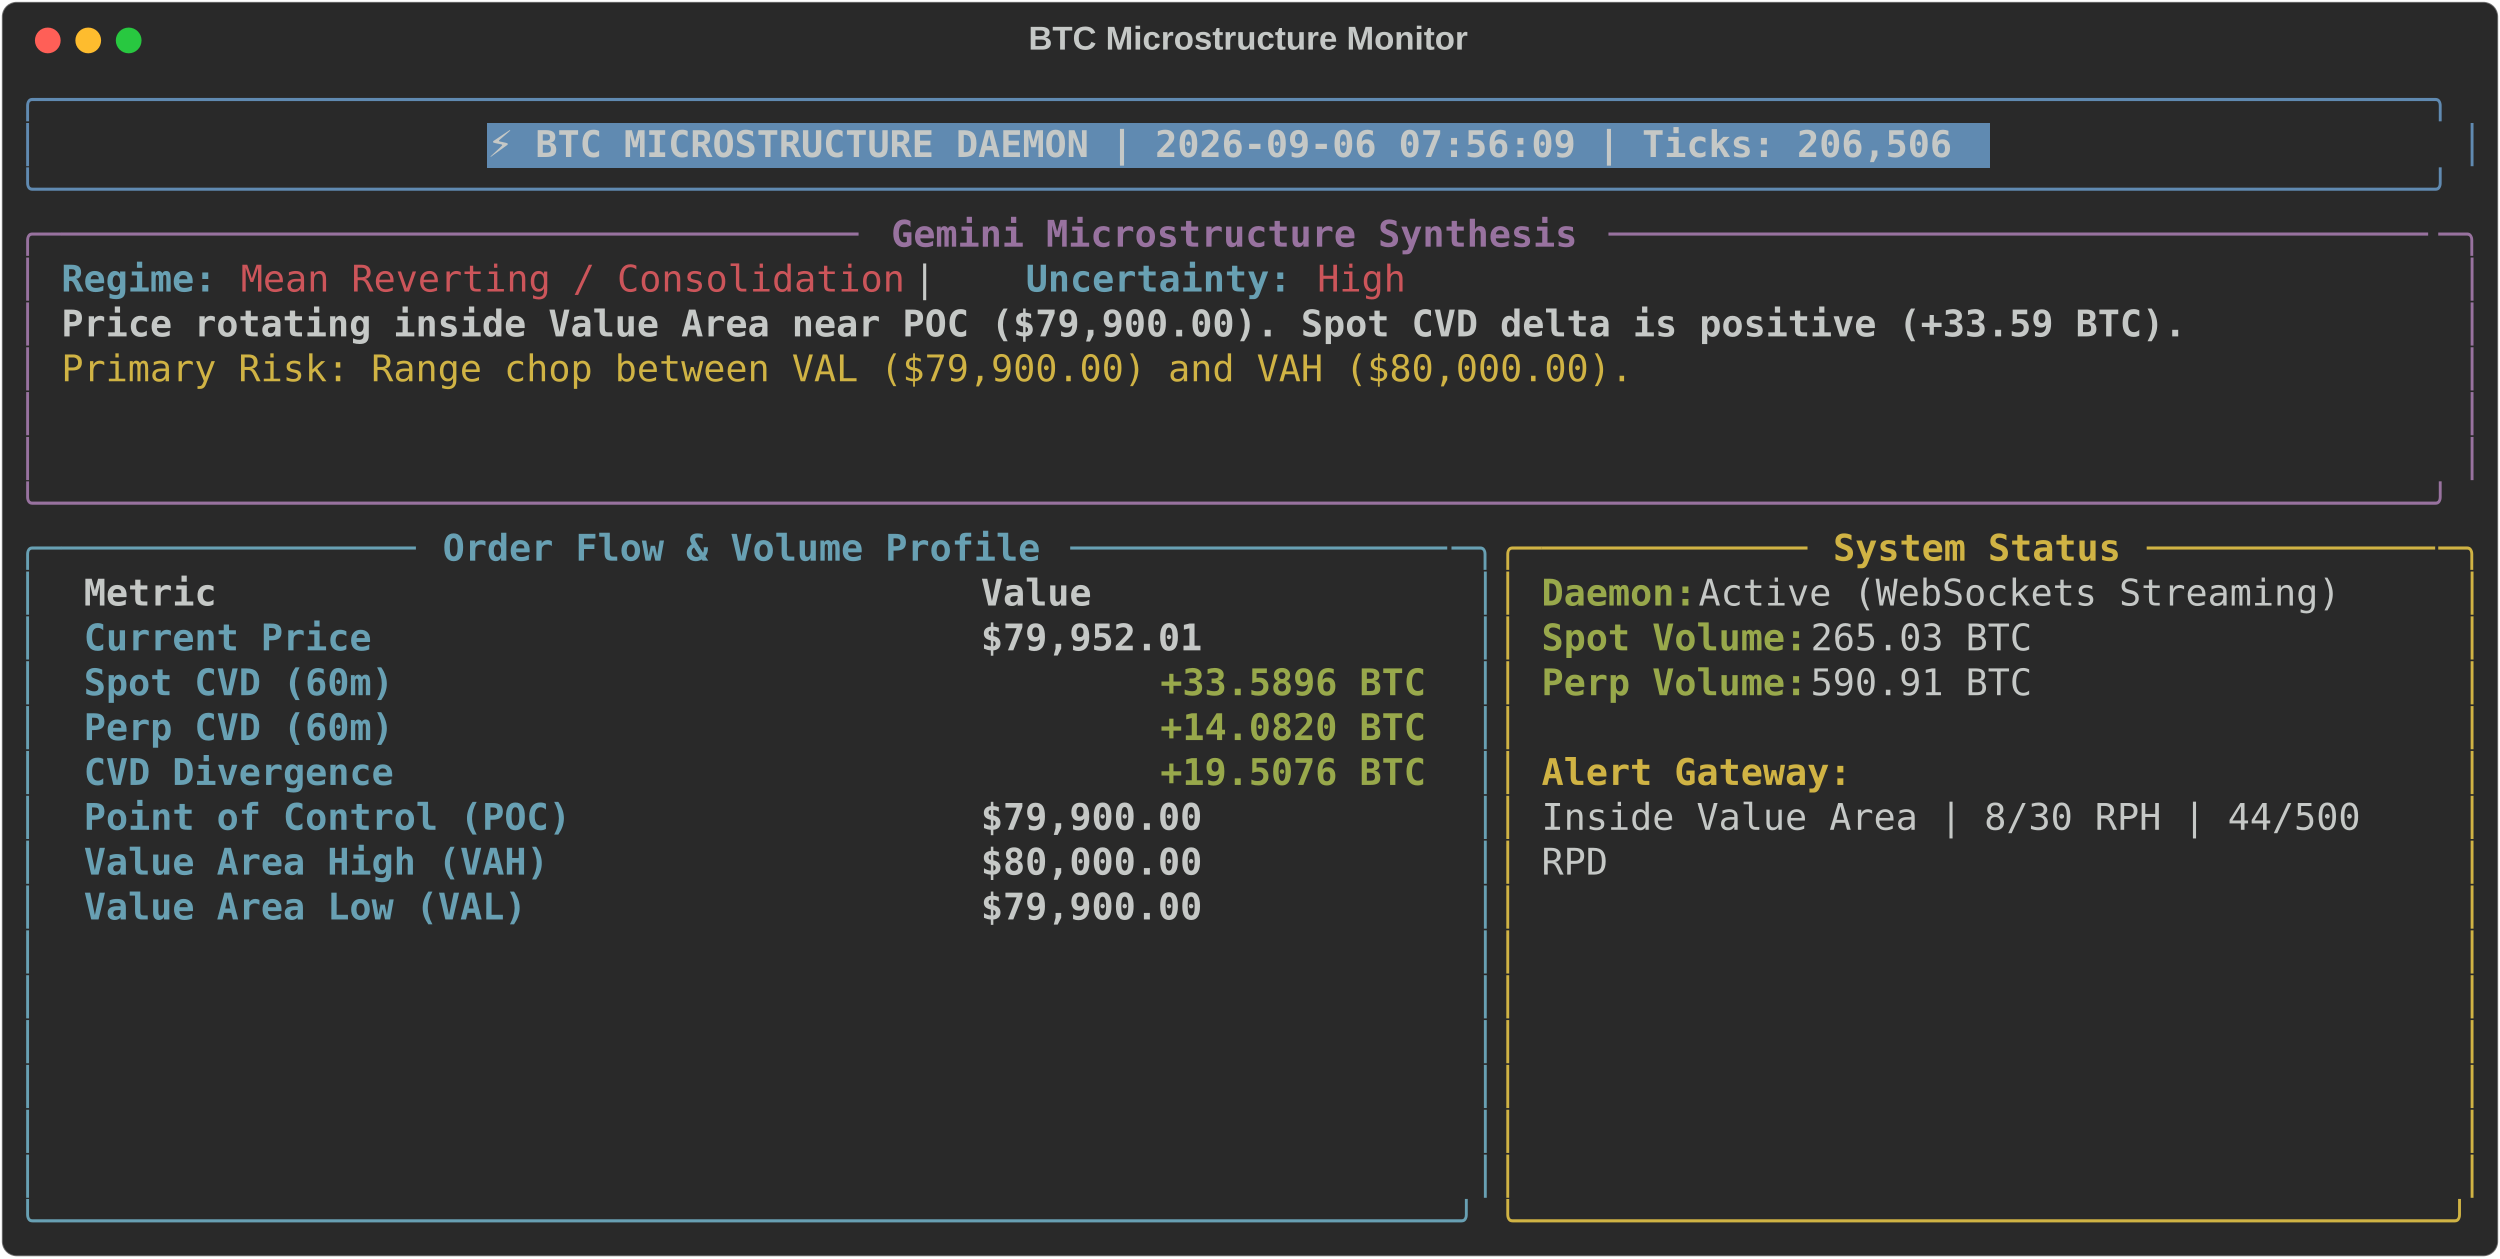
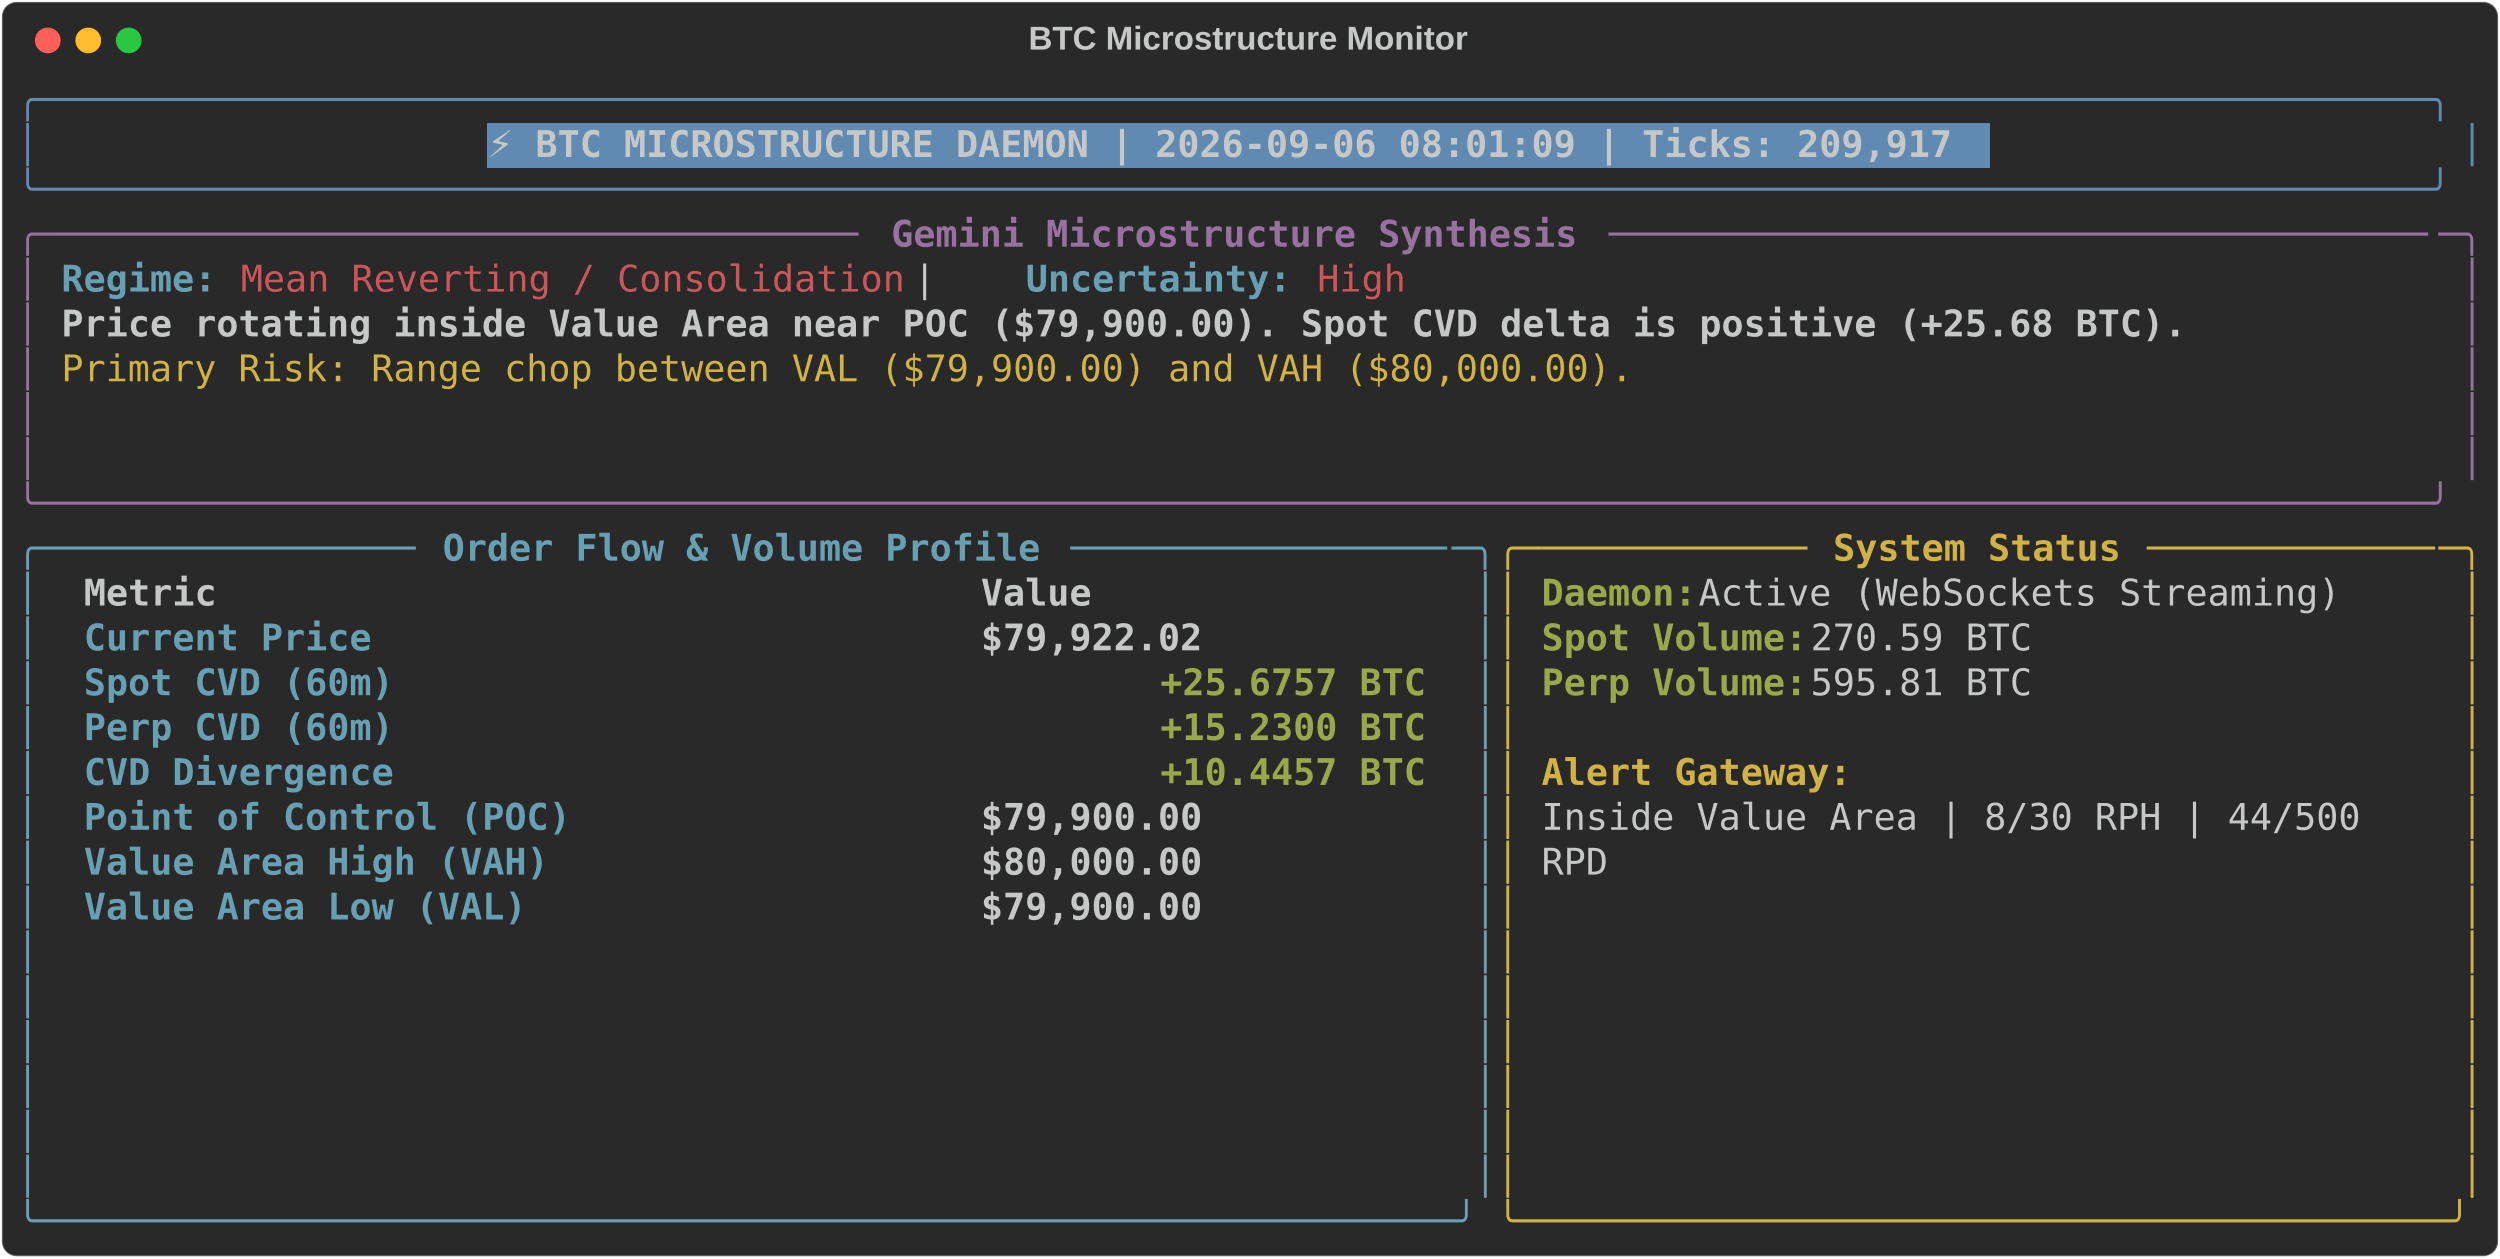
<svg xmlns="http://www.w3.org/2000/svg" class="rich-terminal" viewBox="0 0 1360 684.4">
  <style>

    @font-face {
        font-family: "Fira Code";
        src: local("FiraCode-Regular"),
                url("https://cdnjs.cloudflare.com/ajax/libs/firacode/6.2.0/woff2/FiraCode-Regular.woff2") format("woff2"),
                url("https://cdnjs.cloudflare.com/ajax/libs/firacode/6.2.0/woff/FiraCode-Regular.woff") format("woff");
        font-style: normal;
        font-weight: 400;
    }
    @font-face {
        font-family: "Fira Code";
        src: local("FiraCode-Bold"),
                url("https://cdnjs.cloudflare.com/ajax/libs/firacode/6.2.0/woff2/FiraCode-Bold.woff2") format("woff2"),
                url("https://cdnjs.cloudflare.com/ajax/libs/firacode/6.2.0/woff/FiraCode-Bold.woff") format("woff");
        font-style: bold;
        font-weight: 700;
    }

-     .terminal-4124267708-matrix {
+     .terminal-3982709945-matrix {
        font-family: Fira Code, monospace;
        font-size: 20px;
        line-height: 24.4px;
        font-variant-east-asian: full-width;
    }

-     .terminal-4124267708-title {
+     .terminal-3982709945-title {
        font-size: 18px;
        font-weight: bold;
        font-family: arial;
    }

-     .terminal-4124267708-r1 { fill: #608ab1 }
- .terminal-4124267708-r2 { fill: #c5c8c6 }
- .terminal-4124267708-r3 { fill: #c5c8c6;font-weight: bold }
- .terminal-4124267708-r4 { fill: #98729f }
- .terminal-4124267708-r5 { fill: #98729f;font-weight: bold }
- .terminal-4124267708-r6 { fill: #68a0b3;font-weight: bold }
- .terminal-4124267708-r7 { fill: #cc555a }
- .terminal-4124267708-r8 { fill: #d0b344 }
- .terminal-4124267708-r9 { fill: #68a0b3 }
- .terminal-4124267708-r10 { fill: #d0b344;font-weight: bold }
- .terminal-4124267708-r11 { fill: #98a84b;font-weight: bold }
+     .terminal-3982709945-r1 { fill: #608ab1 }
+ .terminal-3982709945-r2 { fill: #c5c8c6 }
+ .terminal-3982709945-r3 { fill: #c5c8c6;font-weight: bold }
+ .terminal-3982709945-r4 { fill: #98729f }
+ .terminal-3982709945-r5 { fill: #98729f;font-weight: bold }
+ .terminal-3982709945-r6 { fill: #68a0b3;font-weight: bold }
+ .terminal-3982709945-r7 { fill: #cc555a }
+ .terminal-3982709945-r8 { fill: #d0b344 }
+ .terminal-3982709945-r9 { fill: #68a0b3 }
+ .terminal-3982709945-r10 { fill: #d0b344;font-weight: bold }
+ .terminal-3982709945-r11 { fill: #98a84b;font-weight: bold }
    </style>
  <defs>
-     <clipPath id="terminal-4124267708-clip-terminal">
+     <clipPath id="terminal-3982709945-clip-terminal">
      <rect x="0" y="0" width="1341.0" height="633.4" />
    </clipPath>
-     <clipPath id="terminal-4124267708-line-0">
+     <clipPath id="terminal-3982709945-line-0">
      <rect x="0" y="1.5" width="1342" height="24.65" />
    </clipPath>
-     <clipPath id="terminal-4124267708-line-1">
+     <clipPath id="terminal-3982709945-line-1">
      <rect x="0" y="25.9" width="1342" height="24.65" />
    </clipPath>
-     <clipPath id="terminal-4124267708-line-2">
+     <clipPath id="terminal-3982709945-line-2">
      <rect x="0" y="50.3" width="1342" height="24.65" />
    </clipPath>
-     <clipPath id="terminal-4124267708-line-3">
+     <clipPath id="terminal-3982709945-line-3">
      <rect x="0" y="74.7" width="1342" height="24.65" />
    </clipPath>
-     <clipPath id="terminal-4124267708-line-4">
+     <clipPath id="terminal-3982709945-line-4">
      <rect x="0" y="99.1" width="1342" height="24.65" />
    </clipPath>
-     <clipPath id="terminal-4124267708-line-5">
+     <clipPath id="terminal-3982709945-line-5">
      <rect x="0" y="123.5" width="1342" height="24.65" />
    </clipPath>
-     <clipPath id="terminal-4124267708-line-6">
+     <clipPath id="terminal-3982709945-line-6">
      <rect x="0" y="147.9" width="1342" height="24.65" />
    </clipPath>
-     <clipPath id="terminal-4124267708-line-7">
+     <clipPath id="terminal-3982709945-line-7">
      <rect x="0" y="172.3" width="1342" height="24.65" />
    </clipPath>
-     <clipPath id="terminal-4124267708-line-8">
+     <clipPath id="terminal-3982709945-line-8">
      <rect x="0" y="196.7" width="1342" height="24.65" />
    </clipPath>
-     <clipPath id="terminal-4124267708-line-9">
+     <clipPath id="terminal-3982709945-line-9">
      <rect x="0" y="221.1" width="1342" height="24.65" />
    </clipPath>
-     <clipPath id="terminal-4124267708-line-10">
+     <clipPath id="terminal-3982709945-line-10">
      <rect x="0" y="245.5" width="1342" height="24.65" />
    </clipPath>
-     <clipPath id="terminal-4124267708-line-11">
+     <clipPath id="terminal-3982709945-line-11">
      <rect x="0" y="269.9" width="1342" height="24.65" />
    </clipPath>
-     <clipPath id="terminal-4124267708-line-12">
+     <clipPath id="terminal-3982709945-line-12">
      <rect x="0" y="294.3" width="1342" height="24.65" />
    </clipPath>
-     <clipPath id="terminal-4124267708-line-13">
+     <clipPath id="terminal-3982709945-line-13">
      <rect x="0" y="318.7" width="1342" height="24.65" />
    </clipPath>
-     <clipPath id="terminal-4124267708-line-14">
+     <clipPath id="terminal-3982709945-line-14">
      <rect x="0" y="343.1" width="1342" height="24.65" />
    </clipPath>
-     <clipPath id="terminal-4124267708-line-15">
+     <clipPath id="terminal-3982709945-line-15">
      <rect x="0" y="367.5" width="1342" height="24.65" />
    </clipPath>
-     <clipPath id="terminal-4124267708-line-16">
+     <clipPath id="terminal-3982709945-line-16">
      <rect x="0" y="391.9" width="1342" height="24.65" />
    </clipPath>
-     <clipPath id="terminal-4124267708-line-17">
+     <clipPath id="terminal-3982709945-line-17">
      <rect x="0" y="416.3" width="1342" height="24.65" />
    </clipPath>
-     <clipPath id="terminal-4124267708-line-18">
+     <clipPath id="terminal-3982709945-line-18">
      <rect x="0" y="440.7" width="1342" height="24.65" />
    </clipPath>
-     <clipPath id="terminal-4124267708-line-19">
+     <clipPath id="terminal-3982709945-line-19">
      <rect x="0" y="465.1" width="1342" height="24.65" />
    </clipPath>
-     <clipPath id="terminal-4124267708-line-20">
+     <clipPath id="terminal-3982709945-line-20">
      <rect x="0" y="489.5" width="1342" height="24.65" />
    </clipPath>
-     <clipPath id="terminal-4124267708-line-21">
+     <clipPath id="terminal-3982709945-line-21">
      <rect x="0" y="513.9" width="1342" height="24.65" />
    </clipPath>
-     <clipPath id="terminal-4124267708-line-22">
+     <clipPath id="terminal-3982709945-line-22">
      <rect x="0" y="538.3" width="1342" height="24.65" />
    </clipPath>
-     <clipPath id="terminal-4124267708-line-23">
+     <clipPath id="terminal-3982709945-line-23">
      <rect x="0" y="562.7" width="1342" height="24.65" />
    </clipPath>
-     <clipPath id="terminal-4124267708-line-24">
+     <clipPath id="terminal-3982709945-line-24">
      <rect x="0" y="587.1" width="1342" height="24.65" />
    </clipPath>
  </defs>
  <rect fill="#292929" stroke="rgba(255,255,255,0.35)" stroke-width="1" x="1" y="1" width="1358" height="682.4" rx="8" />
-   <text class="terminal-4124267708-title" fill="#c5c8c6" text-anchor="middle" x="679" y="27">BTC Microstructure Monitor</text>
+   <text class="terminal-3982709945-title" fill="#c5c8c6" text-anchor="middle" x="679" y="27">BTC Microstructure Monitor</text>
  <g transform="translate(26,22)">
    <circle cx="0" cy="0" r="7" fill="#ff5f57" />
    <circle cx="22" cy="0" r="7" fill="#febc2e" />
    <circle cx="44" cy="0" r="7" fill="#28c840" />
  </g>
-   <g transform="translate(9, 41)" clip-path="url(#terminal-4124267708-clip-terminal)">
+   <g transform="translate(9, 41)" clip-path="url(#terminal-3982709945-clip-terminal)">
    <rect fill="#608ab1" x="256.2" y="25.9" width="817.4" height="24.65" shape-rendering="crispEdges" />
-     <g class="terminal-4124267708-matrix">
-       <text class="terminal-4124267708-r1" x="0" y="20" textLength="1342" clip-path="url(#terminal-4124267708-line-0)">╭────────────────────────────────────────────────────────────────────────────────────────────────────────────╮</text>
-       <text class="terminal-4124267708-r2" x="1342" y="20" textLength="12.2" clip-path="url(#terminal-4124267708-line-0)">
- </text>
-       <text class="terminal-4124267708-r1" x="0" y="44.4" textLength="12.2" clip-path="url(#terminal-4124267708-line-1)">│</text>
-       <text class="terminal-4124267708-r3" x="256.2" y="44.4" textLength="805.2" clip-path="url(#terminal-4124267708-line-1)">⚡ BTC MICROSTRUCTURE DAEMON | 2026-09-06 07:56:09 | Ticks: 206,506</text>
-       <text class="terminal-4124267708-r1" x="1329.8" y="44.4" textLength="12.2" clip-path="url(#terminal-4124267708-line-1)">│</text>
-       <text class="terminal-4124267708-r2" x="1342" y="44.4" textLength="12.2" clip-path="url(#terminal-4124267708-line-1)">
- </text>
-       <text class="terminal-4124267708-r1" x="0" y="68.8" textLength="1342" clip-path="url(#terminal-4124267708-line-2)">╰────────────────────────────────────────────────────────────────────────────────────────────────────────────╯</text>
-       <text class="terminal-4124267708-r2" x="1342" y="68.8" textLength="12.2" clip-path="url(#terminal-4124267708-line-2)">
- </text>
-       <text class="terminal-4124267708-r4" x="0" y="93.2" textLength="24.4" clip-path="url(#terminal-4124267708-line-3)">╭─</text>
-       <text class="terminal-4124267708-r4" x="24.4" y="93.2" textLength="439.2" clip-path="url(#terminal-4124267708-line-3)">────────────────────────────────────</text>
-       <text class="terminal-4124267708-r5" x="475.8" y="93.2" textLength="378.2" clip-path="url(#terminal-4124267708-line-3)">Gemini Microstructure Synthesis</text>
-       <text class="terminal-4124267708-r4" x="866.2" y="93.2" textLength="451.4" clip-path="url(#terminal-4124267708-line-3)">─────────────────────────────────────</text>
-       <text class="terminal-4124267708-r4" x="1317.6" y="93.2" textLength="24.4" clip-path="url(#terminal-4124267708-line-3)">─╮</text>
-       <text class="terminal-4124267708-r2" x="1342" y="93.2" textLength="12.2" clip-path="url(#terminal-4124267708-line-3)">
- </text>
-       <text class="terminal-4124267708-r4" x="0" y="117.6" textLength="12.2" clip-path="url(#terminal-4124267708-line-4)">│</text>
-       <text class="terminal-4124267708-r6" x="24.4" y="117.6" textLength="85.4" clip-path="url(#terminal-4124267708-line-4)">Regime:</text>
-       <text class="terminal-4124267708-r7" x="122" y="117.6" textLength="366" clip-path="url(#terminal-4124267708-line-4)">Mean Reverting / Consolidation</text>
-       <text class="terminal-4124267708-r2" x="488" y="117.6" textLength="61" clip-path="url(#terminal-4124267708-line-4)">  |  </text>
-       <text class="terminal-4124267708-r6" x="549" y="117.6" textLength="146.4" clip-path="url(#terminal-4124267708-line-4)">Uncertainty:</text>
-       <text class="terminal-4124267708-r7" x="707.6" y="117.6" textLength="48.8" clip-path="url(#terminal-4124267708-line-4)">High</text>
-       <text class="terminal-4124267708-r4" x="1329.8" y="117.6" textLength="12.2" clip-path="url(#terminal-4124267708-line-4)">│</text>
-       <text class="terminal-4124267708-r2" x="1342" y="117.6" textLength="12.2" clip-path="url(#terminal-4124267708-line-4)">
- </text>
-       <text class="terminal-4124267708-r4" x="0" y="142" textLength="12.2" clip-path="url(#terminal-4124267708-line-5)">│</text>
-       <text class="terminal-4124267708-r3" x="24.4" y="142" textLength="1171.2" clip-path="url(#terminal-4124267708-line-5)">Price rotating inside Value Area near POC ($79,900.00). Spot CVD delta is positive (+33.59 BTC).</text>
-       <text class="terminal-4124267708-r4" x="1329.8" y="142" textLength="12.2" clip-path="url(#terminal-4124267708-line-5)">│</text>
-       <text class="terminal-4124267708-r2" x="1342" y="142" textLength="12.2" clip-path="url(#terminal-4124267708-line-5)">
- </text>
-       <text class="terminal-4124267708-r4" x="0" y="166.4" textLength="12.2" clip-path="url(#terminal-4124267708-line-6)">│</text>
-       <text class="terminal-4124267708-r8" x="24.4" y="166.4" textLength="866.2" clip-path="url(#terminal-4124267708-line-6)">Primary Risk: Range chop between VAL ($79,900.00) and VAH ($80,000.00).</text>
-       <text class="terminal-4124267708-r4" x="1329.8" y="166.4" textLength="12.2" clip-path="url(#terminal-4124267708-line-6)">│</text>
-       <text class="terminal-4124267708-r2" x="1342" y="166.4" textLength="12.2" clip-path="url(#terminal-4124267708-line-6)">
- </text>
-       <text class="terminal-4124267708-r4" x="0" y="190.8" textLength="12.2" clip-path="url(#terminal-4124267708-line-7)">│</text>
-       <text class="terminal-4124267708-r4" x="1329.8" y="190.8" textLength="12.2" clip-path="url(#terminal-4124267708-line-7)">│</text>
-       <text class="terminal-4124267708-r2" x="1342" y="190.8" textLength="12.2" clip-path="url(#terminal-4124267708-line-7)">
- </text>
-       <text class="terminal-4124267708-r4" x="0" y="215.2" textLength="12.2" clip-path="url(#terminal-4124267708-line-8)">│</text>
-       <text class="terminal-4124267708-r4" x="1329.8" y="215.2" textLength="12.2" clip-path="url(#terminal-4124267708-line-8)">│</text>
-       <text class="terminal-4124267708-r2" x="1342" y="215.2" textLength="12.2" clip-path="url(#terminal-4124267708-line-8)">
- </text>
-       <text class="terminal-4124267708-r4" x="0" y="239.6" textLength="1342" clip-path="url(#terminal-4124267708-line-9)">╰────────────────────────────────────────────────────────────────────────────────────────────────────────────╯</text>
-       <text class="terminal-4124267708-r2" x="1342" y="239.6" textLength="12.2" clip-path="url(#terminal-4124267708-line-9)">
- </text>
-       <text class="terminal-4124267708-r9" x="0" y="264" textLength="24.4" clip-path="url(#terminal-4124267708-line-10)">╭─</text>
-       <text class="terminal-4124267708-r9" x="24.4" y="264" textLength="195.2" clip-path="url(#terminal-4124267708-line-10)">────────────────</text>
-       <text class="terminal-4124267708-r6" x="231.8" y="264" textLength="329.4" clip-path="url(#terminal-4124267708-line-10)">Order Flow &amp; Volume Profile</text>
-       <text class="terminal-4124267708-r9" x="573.4" y="264" textLength="207.4" clip-path="url(#terminal-4124267708-line-10)">─────────────────</text>
-       <text class="terminal-4124267708-r9" x="780.8" y="264" textLength="24.4" clip-path="url(#terminal-4124267708-line-10)">─╮</text>
-       <text class="terminal-4124267708-r8" x="805.2" y="264" textLength="24.4" clip-path="url(#terminal-4124267708-line-10)">╭─</text>
-       <text class="terminal-4124267708-r8" x="829.6" y="264" textLength="146.4" clip-path="url(#terminal-4124267708-line-10)">────────────</text>
-       <text class="terminal-4124267708-r10" x="988.2" y="264" textLength="158.6" clip-path="url(#terminal-4124267708-line-10)">System Status</text>
-       <text class="terminal-4124267708-r8" x="1159" y="264" textLength="158.6" clip-path="url(#terminal-4124267708-line-10)">─────────────</text>
-       <text class="terminal-4124267708-r8" x="1317.6" y="264" textLength="24.4" clip-path="url(#terminal-4124267708-line-10)">─╮</text>
-       <text class="terminal-4124267708-r2" x="1342" y="264" textLength="12.2" clip-path="url(#terminal-4124267708-line-10)">
- </text>
-       <text class="terminal-4124267708-r9" x="0" y="288.4" textLength="12.2" clip-path="url(#terminal-4124267708-line-11)">│</text>
-       <text class="terminal-4124267708-r3" x="36.6" y="288.4" textLength="463.6" clip-path="url(#terminal-4124267708-line-11)">Metric                                </text>
-       <text class="terminal-4124267708-r3" x="524.6" y="288.4" textLength="244" clip-path="url(#terminal-4124267708-line-11)">               Value</text>
-       <text class="terminal-4124267708-r9" x="793" y="288.4" textLength="12.2" clip-path="url(#terminal-4124267708-line-11)">│</text>
-       <text class="terminal-4124267708-r8" x="805.2" y="288.4" textLength="12.2" clip-path="url(#terminal-4124267708-line-11)">│</text>
-       <text class="terminal-4124267708-r11" x="829.6" y="288.4" textLength="85.4" clip-path="url(#terminal-4124267708-line-11)">Daemon:</text>
-       <text class="terminal-4124267708-r2" x="915" y="288.4" textLength="366" clip-path="url(#terminal-4124267708-line-11)"> Active (WebSockets Streaming)</text>
-       <text class="terminal-4124267708-r8" x="1329.8" y="288.4" textLength="12.2" clip-path="url(#terminal-4124267708-line-11)">│</text>
-       <text class="terminal-4124267708-r2" x="1342" y="288.4" textLength="12.2" clip-path="url(#terminal-4124267708-line-11)">
- </text>
-       <text class="terminal-4124267708-r9" x="0" y="312.8" textLength="12.2" clip-path="url(#terminal-4124267708-line-12)">│</text>
-       <text class="terminal-4124267708-r6" x="36.6" y="312.8" textLength="463.6" clip-path="url(#terminal-4124267708-line-12)">Current Price                         </text>
-       <text class="terminal-4124267708-r3" x="524.6" y="312.8" textLength="244" clip-path="url(#terminal-4124267708-line-12)">          $79,952.01</text>
-       <text class="terminal-4124267708-r9" x="793" y="312.8" textLength="12.2" clip-path="url(#terminal-4124267708-line-12)">│</text>
-       <text class="terminal-4124267708-r8" x="805.2" y="312.8" textLength="12.2" clip-path="url(#terminal-4124267708-line-12)">│</text>
-       <text class="terminal-4124267708-r11" x="829.6" y="312.8" textLength="146.4" clip-path="url(#terminal-4124267708-line-12)">Spot Volume:</text>
-       <text class="terminal-4124267708-r2" x="976" y="312.8" textLength="134.2" clip-path="url(#terminal-4124267708-line-12)"> 265.03 BTC</text>
-       <text class="terminal-4124267708-r8" x="1329.8" y="312.8" textLength="12.2" clip-path="url(#terminal-4124267708-line-12)">│</text>
-       <text class="terminal-4124267708-r2" x="1342" y="312.8" textLength="12.2" clip-path="url(#terminal-4124267708-line-12)">
- </text>
-       <text class="terminal-4124267708-r9" x="0" y="337.2" textLength="12.2" clip-path="url(#terminal-4124267708-line-13)">│</text>
-       <text class="terminal-4124267708-r6" x="36.6" y="337.2" textLength="463.6" clip-path="url(#terminal-4124267708-line-13)">Spot CVD (60m)                        </text>
-       <text class="terminal-4124267708-r11" x="622.2" y="337.2" textLength="146.4" clip-path="url(#terminal-4124267708-line-13)">+33.5896 BTC</text>
-       <text class="terminal-4124267708-r9" x="793" y="337.2" textLength="12.2" clip-path="url(#terminal-4124267708-line-13)">│</text>
-       <text class="terminal-4124267708-r8" x="805.2" y="337.2" textLength="12.2" clip-path="url(#terminal-4124267708-line-13)">│</text>
-       <text class="terminal-4124267708-r11" x="829.6" y="337.2" textLength="146.4" clip-path="url(#terminal-4124267708-line-13)">Perp Volume:</text>
-       <text class="terminal-4124267708-r2" x="976" y="337.2" textLength="134.2" clip-path="url(#terminal-4124267708-line-13)"> 590.91 BTC</text>
-       <text class="terminal-4124267708-r8" x="1329.8" y="337.2" textLength="12.2" clip-path="url(#terminal-4124267708-line-13)">│</text>
-       <text class="terminal-4124267708-r2" x="1342" y="337.2" textLength="12.2" clip-path="url(#terminal-4124267708-line-13)">
- </text>
-       <text class="terminal-4124267708-r9" x="0" y="361.6" textLength="12.2" clip-path="url(#terminal-4124267708-line-14)">│</text>
-       <text class="terminal-4124267708-r6" x="36.6" y="361.6" textLength="463.6" clip-path="url(#terminal-4124267708-line-14)">Perp CVD (60m)                        </text>
-       <text class="terminal-4124267708-r11" x="622.2" y="361.6" textLength="146.4" clip-path="url(#terminal-4124267708-line-14)">+14.0820 BTC</text>
-       <text class="terminal-4124267708-r9" x="793" y="361.6" textLength="12.2" clip-path="url(#terminal-4124267708-line-14)">│</text>
-       <text class="terminal-4124267708-r8" x="805.2" y="361.6" textLength="12.2" clip-path="url(#terminal-4124267708-line-14)">│</text>
-       <text class="terminal-4124267708-r8" x="1329.8" y="361.6" textLength="12.2" clip-path="url(#terminal-4124267708-line-14)">│</text>
-       <text class="terminal-4124267708-r2" x="1342" y="361.6" textLength="12.2" clip-path="url(#terminal-4124267708-line-14)">
- </text>
-       <text class="terminal-4124267708-r9" x="0" y="386" textLength="12.2" clip-path="url(#terminal-4124267708-line-15)">│</text>
-       <text class="terminal-4124267708-r6" x="36.6" y="386" textLength="463.6" clip-path="url(#terminal-4124267708-line-15)">CVD Divergence                        </text>
-       <text class="terminal-4124267708-r11" x="622.2" y="386" textLength="146.4" clip-path="url(#terminal-4124267708-line-15)">+19.5076 BTC</text>
-       <text class="terminal-4124267708-r9" x="793" y="386" textLength="12.2" clip-path="url(#terminal-4124267708-line-15)">│</text>
-       <text class="terminal-4124267708-r8" x="805.2" y="386" textLength="12.2" clip-path="url(#terminal-4124267708-line-15)">│</text>
-       <text class="terminal-4124267708-r10" x="829.6" y="386" textLength="170.8" clip-path="url(#terminal-4124267708-line-15)">Alert Gateway:</text>
-       <text class="terminal-4124267708-r8" x="1329.8" y="386" textLength="12.2" clip-path="url(#terminal-4124267708-line-15)">│</text>
-       <text class="terminal-4124267708-r2" x="1342" y="386" textLength="12.2" clip-path="url(#terminal-4124267708-line-15)">
- </text>
-       <text class="terminal-4124267708-r9" x="0" y="410.4" textLength="12.2" clip-path="url(#terminal-4124267708-line-16)">│</text>
-       <text class="terminal-4124267708-r6" x="36.6" y="410.4" textLength="463.6" clip-path="url(#terminal-4124267708-line-16)">Point of Control (POC)                </text>
-       <text class="terminal-4124267708-r3" x="524.6" y="410.4" textLength="244" clip-path="url(#terminal-4124267708-line-16)">          $79,900.00</text>
-       <text class="terminal-4124267708-r9" x="793" y="410.4" textLength="12.2" clip-path="url(#terminal-4124267708-line-16)">│</text>
-       <text class="terminal-4124267708-r8" x="805.2" y="410.4" textLength="12.2" clip-path="url(#terminal-4124267708-line-16)">│</text>
-       <text class="terminal-4124267708-r2" x="829.6" y="410.4" textLength="463.6" clip-path="url(#terminal-4124267708-line-16)">Inside Value Area | 8/30 RPH | 44/500 </text>
-       <text class="terminal-4124267708-r8" x="1329.8" y="410.4" textLength="12.2" clip-path="url(#terminal-4124267708-line-16)">│</text>
-       <text class="terminal-4124267708-r2" x="1342" y="410.4" textLength="12.2" clip-path="url(#terminal-4124267708-line-16)">
- </text>
-       <text class="terminal-4124267708-r9" x="0" y="434.8" textLength="12.2" clip-path="url(#terminal-4124267708-line-17)">│</text>
-       <text class="terminal-4124267708-r6" x="36.6" y="434.8" textLength="463.6" clip-path="url(#terminal-4124267708-line-17)">Value Area High (VAH)                 </text>
-       <text class="terminal-4124267708-r3" x="524.6" y="434.8" textLength="244" clip-path="url(#terminal-4124267708-line-17)">          $80,000.00</text>
-       <text class="terminal-4124267708-r9" x="793" y="434.8" textLength="12.2" clip-path="url(#terminal-4124267708-line-17)">│</text>
-       <text class="terminal-4124267708-r8" x="805.2" y="434.8" textLength="12.2" clip-path="url(#terminal-4124267708-line-17)">│</text>
-       <text class="terminal-4124267708-r2" x="829.6" y="434.8" textLength="36.6" clip-path="url(#terminal-4124267708-line-17)">RPD</text>
-       <text class="terminal-4124267708-r8" x="1329.8" y="434.8" textLength="12.2" clip-path="url(#terminal-4124267708-line-17)">│</text>
-       <text class="terminal-4124267708-r2" x="1342" y="434.8" textLength="12.2" clip-path="url(#terminal-4124267708-line-17)">
- </text>
-       <text class="terminal-4124267708-r9" x="0" y="459.2" textLength="12.2" clip-path="url(#terminal-4124267708-line-18)">│</text>
-       <text class="terminal-4124267708-r6" x="36.6" y="459.2" textLength="463.6" clip-path="url(#terminal-4124267708-line-18)">Value Area Low (VAL)                  </text>
-       <text class="terminal-4124267708-r3" x="524.6" y="459.2" textLength="244" clip-path="url(#terminal-4124267708-line-18)">          $79,900.00</text>
-       <text class="terminal-4124267708-r9" x="793" y="459.2" textLength="12.2" clip-path="url(#terminal-4124267708-line-18)">│</text>
-       <text class="terminal-4124267708-r8" x="805.2" y="459.2" textLength="12.2" clip-path="url(#terminal-4124267708-line-18)">│</text>
-       <text class="terminal-4124267708-r8" x="1329.8" y="459.2" textLength="12.2" clip-path="url(#terminal-4124267708-line-18)">│</text>
-       <text class="terminal-4124267708-r2" x="1342" y="459.2" textLength="12.2" clip-path="url(#terminal-4124267708-line-18)">
- </text>
-       <text class="terminal-4124267708-r9" x="0" y="483.6" textLength="12.2" clip-path="url(#terminal-4124267708-line-19)">│</text>
-       <text class="terminal-4124267708-r9" x="793" y="483.6" textLength="12.2" clip-path="url(#terminal-4124267708-line-19)">│</text>
-       <text class="terminal-4124267708-r8" x="805.2" y="483.6" textLength="12.2" clip-path="url(#terminal-4124267708-line-19)">│</text>
-       <text class="terminal-4124267708-r8" x="1329.8" y="483.6" textLength="12.2" clip-path="url(#terminal-4124267708-line-19)">│</text>
-       <text class="terminal-4124267708-r2" x="1342" y="483.6" textLength="12.2" clip-path="url(#terminal-4124267708-line-19)">
- </text>
-       <text class="terminal-4124267708-r9" x="0" y="508" textLength="12.2" clip-path="url(#terminal-4124267708-line-20)">│</text>
-       <text class="terminal-4124267708-r9" x="793" y="508" textLength="12.2" clip-path="url(#terminal-4124267708-line-20)">│</text>
-       <text class="terminal-4124267708-r8" x="805.2" y="508" textLength="12.2" clip-path="url(#terminal-4124267708-line-20)">│</text>
-       <text class="terminal-4124267708-r8" x="1329.8" y="508" textLength="12.2" clip-path="url(#terminal-4124267708-line-20)">│</text>
-       <text class="terminal-4124267708-r2" x="1342" y="508" textLength="12.2" clip-path="url(#terminal-4124267708-line-20)">
- </text>
-       <text class="terminal-4124267708-r9" x="0" y="532.4" textLength="12.2" clip-path="url(#terminal-4124267708-line-21)">│</text>
-       <text class="terminal-4124267708-r9" x="793" y="532.4" textLength="12.2" clip-path="url(#terminal-4124267708-line-21)">│</text>
-       <text class="terminal-4124267708-r8" x="805.2" y="532.4" textLength="12.2" clip-path="url(#terminal-4124267708-line-21)">│</text>
-       <text class="terminal-4124267708-r8" x="1329.8" y="532.4" textLength="12.2" clip-path="url(#terminal-4124267708-line-21)">│</text>
-       <text class="terminal-4124267708-r2" x="1342" y="532.4" textLength="12.2" clip-path="url(#terminal-4124267708-line-21)">
- </text>
-       <text class="terminal-4124267708-r9" x="0" y="556.8" textLength="12.2" clip-path="url(#terminal-4124267708-line-22)">│</text>
-       <text class="terminal-4124267708-r9" x="793" y="556.8" textLength="12.2" clip-path="url(#terminal-4124267708-line-22)">│</text>
-       <text class="terminal-4124267708-r8" x="805.2" y="556.8" textLength="12.2" clip-path="url(#terminal-4124267708-line-22)">│</text>
-       <text class="terminal-4124267708-r8" x="1329.8" y="556.8" textLength="12.2" clip-path="url(#terminal-4124267708-line-22)">│</text>
-       <text class="terminal-4124267708-r2" x="1342" y="556.8" textLength="12.2" clip-path="url(#terminal-4124267708-line-22)">
- </text>
-       <text class="terminal-4124267708-r9" x="0" y="581.2" textLength="12.2" clip-path="url(#terminal-4124267708-line-23)">│</text>
-       <text class="terminal-4124267708-r9" x="793" y="581.2" textLength="12.2" clip-path="url(#terminal-4124267708-line-23)">│</text>
-       <text class="terminal-4124267708-r8" x="805.2" y="581.2" textLength="12.2" clip-path="url(#terminal-4124267708-line-23)">│</text>
-       <text class="terminal-4124267708-r8" x="1329.8" y="581.2" textLength="12.2" clip-path="url(#terminal-4124267708-line-23)">│</text>
-       <text class="terminal-4124267708-r2" x="1342" y="581.2" textLength="12.2" clip-path="url(#terminal-4124267708-line-23)">
- </text>
-       <text class="terminal-4124267708-r9" x="0" y="605.6" textLength="12.2" clip-path="url(#terminal-4124267708-line-24)">│</text>
-       <text class="terminal-4124267708-r9" x="793" y="605.6" textLength="12.2" clip-path="url(#terminal-4124267708-line-24)">│</text>
-       <text class="terminal-4124267708-r8" x="805.2" y="605.6" textLength="12.2" clip-path="url(#terminal-4124267708-line-24)">│</text>
-       <text class="terminal-4124267708-r8" x="1329.8" y="605.6" textLength="12.2" clip-path="url(#terminal-4124267708-line-24)">│</text>
-       <text class="terminal-4124267708-r2" x="1342" y="605.6" textLength="12.2" clip-path="url(#terminal-4124267708-line-24)">
- </text>
-       <text class="terminal-4124267708-r9" x="0" y="630" textLength="805.2" clip-path="url(#terminal-4124267708-line-25)">╰────────────────────────────────────────────────────────────────╯</text>
-       <text class="terminal-4124267708-r8" x="805.2" y="630" textLength="536.8" clip-path="url(#terminal-4124267708-line-25)">╰──────────────────────────────────────────╯</text>
-       <text class="terminal-4124267708-r2" x="1342" y="630" textLength="12.2" clip-path="url(#terminal-4124267708-line-25)">
+     <g class="terminal-3982709945-matrix">
+       <text class="terminal-3982709945-r1" x="0" y="20" textLength="1342" clip-path="url(#terminal-3982709945-line-0)">╭────────────────────────────────────────────────────────────────────────────────────────────────────────────╮</text>
+       <text class="terminal-3982709945-r2" x="1342" y="20" textLength="12.2" clip-path="url(#terminal-3982709945-line-0)">
+ </text>
+       <text class="terminal-3982709945-r1" x="0" y="44.4" textLength="12.2" clip-path="url(#terminal-3982709945-line-1)">│</text>
+       <text class="terminal-3982709945-r3" x="256.2" y="44.4" textLength="805.2" clip-path="url(#terminal-3982709945-line-1)">⚡ BTC MICROSTRUCTURE DAEMON | 2026-09-06 08:01:09 | Ticks: 209,917</text>
+       <text class="terminal-3982709945-r1" x="1329.8" y="44.4" textLength="12.2" clip-path="url(#terminal-3982709945-line-1)">│</text>
+       <text class="terminal-3982709945-r2" x="1342" y="44.4" textLength="12.2" clip-path="url(#terminal-3982709945-line-1)">
+ </text>
+       <text class="terminal-3982709945-r1" x="0" y="68.8" textLength="1342" clip-path="url(#terminal-3982709945-line-2)">╰────────────────────────────────────────────────────────────────────────────────────────────────────────────╯</text>
+       <text class="terminal-3982709945-r2" x="1342" y="68.8" textLength="12.2" clip-path="url(#terminal-3982709945-line-2)">
+ </text>
+       <text class="terminal-3982709945-r4" x="0" y="93.2" textLength="24.4" clip-path="url(#terminal-3982709945-line-3)">╭─</text>
+       <text class="terminal-3982709945-r4" x="24.4" y="93.2" textLength="439.2" clip-path="url(#terminal-3982709945-line-3)">────────────────────────────────────</text>
+       <text class="terminal-3982709945-r5" x="475.8" y="93.2" textLength="378.2" clip-path="url(#terminal-3982709945-line-3)">Gemini Microstructure Synthesis</text>
+       <text class="terminal-3982709945-r4" x="866.2" y="93.2" textLength="451.4" clip-path="url(#terminal-3982709945-line-3)">─────────────────────────────────────</text>
+       <text class="terminal-3982709945-r4" x="1317.6" y="93.2" textLength="24.4" clip-path="url(#terminal-3982709945-line-3)">─╮</text>
+       <text class="terminal-3982709945-r2" x="1342" y="93.2" textLength="12.2" clip-path="url(#terminal-3982709945-line-3)">
+ </text>
+       <text class="terminal-3982709945-r4" x="0" y="117.6" textLength="12.2" clip-path="url(#terminal-3982709945-line-4)">│</text>
+       <text class="terminal-3982709945-r6" x="24.4" y="117.6" textLength="85.4" clip-path="url(#terminal-3982709945-line-4)">Regime:</text>
+       <text class="terminal-3982709945-r7" x="122" y="117.6" textLength="366" clip-path="url(#terminal-3982709945-line-4)">Mean Reverting / Consolidation</text>
+       <text class="terminal-3982709945-r2" x="488" y="117.6" textLength="61" clip-path="url(#terminal-3982709945-line-4)">  |  </text>
+       <text class="terminal-3982709945-r6" x="549" y="117.6" textLength="146.4" clip-path="url(#terminal-3982709945-line-4)">Uncertainty:</text>
+       <text class="terminal-3982709945-r7" x="707.6" y="117.6" textLength="48.8" clip-path="url(#terminal-3982709945-line-4)">High</text>
+       <text class="terminal-3982709945-r4" x="1329.8" y="117.6" textLength="12.2" clip-path="url(#terminal-3982709945-line-4)">│</text>
+       <text class="terminal-3982709945-r2" x="1342" y="117.6" textLength="12.2" clip-path="url(#terminal-3982709945-line-4)">
+ </text>
+       <text class="terminal-3982709945-r4" x="0" y="142" textLength="12.2" clip-path="url(#terminal-3982709945-line-5)">│</text>
+       <text class="terminal-3982709945-r3" x="24.4" y="142" textLength="1171.2" clip-path="url(#terminal-3982709945-line-5)">Price rotating inside Value Area near POC ($79,900.00). Spot CVD delta is positive (+25.68 BTC).</text>
+       <text class="terminal-3982709945-r4" x="1329.8" y="142" textLength="12.2" clip-path="url(#terminal-3982709945-line-5)">│</text>
+       <text class="terminal-3982709945-r2" x="1342" y="142" textLength="12.2" clip-path="url(#terminal-3982709945-line-5)">
+ </text>
+       <text class="terminal-3982709945-r4" x="0" y="166.4" textLength="12.2" clip-path="url(#terminal-3982709945-line-6)">│</text>
+       <text class="terminal-3982709945-r8" x="24.4" y="166.4" textLength="866.2" clip-path="url(#terminal-3982709945-line-6)">Primary Risk: Range chop between VAL ($79,900.00) and VAH ($80,000.00).</text>
+       <text class="terminal-3982709945-r4" x="1329.8" y="166.4" textLength="12.2" clip-path="url(#terminal-3982709945-line-6)">│</text>
+       <text class="terminal-3982709945-r2" x="1342" y="166.4" textLength="12.2" clip-path="url(#terminal-3982709945-line-6)">
+ </text>
+       <text class="terminal-3982709945-r4" x="0" y="190.8" textLength="12.2" clip-path="url(#terminal-3982709945-line-7)">│</text>
+       <text class="terminal-3982709945-r4" x="1329.8" y="190.8" textLength="12.2" clip-path="url(#terminal-3982709945-line-7)">│</text>
+       <text class="terminal-3982709945-r2" x="1342" y="190.8" textLength="12.2" clip-path="url(#terminal-3982709945-line-7)">
+ </text>
+       <text class="terminal-3982709945-r4" x="0" y="215.2" textLength="12.2" clip-path="url(#terminal-3982709945-line-8)">│</text>
+       <text class="terminal-3982709945-r4" x="1329.8" y="215.2" textLength="12.2" clip-path="url(#terminal-3982709945-line-8)">│</text>
+       <text class="terminal-3982709945-r2" x="1342" y="215.2" textLength="12.2" clip-path="url(#terminal-3982709945-line-8)">
+ </text>
+       <text class="terminal-3982709945-r4" x="0" y="239.6" textLength="1342" clip-path="url(#terminal-3982709945-line-9)">╰────────────────────────────────────────────────────────────────────────────────────────────────────────────╯</text>
+       <text class="terminal-3982709945-r2" x="1342" y="239.6" textLength="12.2" clip-path="url(#terminal-3982709945-line-9)">
+ </text>
+       <text class="terminal-3982709945-r9" x="0" y="264" textLength="24.4" clip-path="url(#terminal-3982709945-line-10)">╭─</text>
+       <text class="terminal-3982709945-r9" x="24.4" y="264" textLength="195.2" clip-path="url(#terminal-3982709945-line-10)">────────────────</text>
+       <text class="terminal-3982709945-r6" x="231.8" y="264" textLength="329.4" clip-path="url(#terminal-3982709945-line-10)">Order Flow &amp; Volume Profile</text>
+       <text class="terminal-3982709945-r9" x="573.4" y="264" textLength="207.4" clip-path="url(#terminal-3982709945-line-10)">─────────────────</text>
+       <text class="terminal-3982709945-r9" x="780.8" y="264" textLength="24.4" clip-path="url(#terminal-3982709945-line-10)">─╮</text>
+       <text class="terminal-3982709945-r8" x="805.2" y="264" textLength="24.4" clip-path="url(#terminal-3982709945-line-10)">╭─</text>
+       <text class="terminal-3982709945-r8" x="829.6" y="264" textLength="146.4" clip-path="url(#terminal-3982709945-line-10)">────────────</text>
+       <text class="terminal-3982709945-r10" x="988.2" y="264" textLength="158.6" clip-path="url(#terminal-3982709945-line-10)">System Status</text>
+       <text class="terminal-3982709945-r8" x="1159" y="264" textLength="158.6" clip-path="url(#terminal-3982709945-line-10)">─────────────</text>
+       <text class="terminal-3982709945-r8" x="1317.6" y="264" textLength="24.4" clip-path="url(#terminal-3982709945-line-10)">─╮</text>
+       <text class="terminal-3982709945-r2" x="1342" y="264" textLength="12.2" clip-path="url(#terminal-3982709945-line-10)">
+ </text>
+       <text class="terminal-3982709945-r9" x="0" y="288.4" textLength="12.2" clip-path="url(#terminal-3982709945-line-11)">│</text>
+       <text class="terminal-3982709945-r3" x="36.6" y="288.4" textLength="463.6" clip-path="url(#terminal-3982709945-line-11)">Metric                                </text>
+       <text class="terminal-3982709945-r3" x="524.6" y="288.4" textLength="244" clip-path="url(#terminal-3982709945-line-11)">               Value</text>
+       <text class="terminal-3982709945-r9" x="793" y="288.4" textLength="12.2" clip-path="url(#terminal-3982709945-line-11)">│</text>
+       <text class="terminal-3982709945-r8" x="805.2" y="288.4" textLength="12.2" clip-path="url(#terminal-3982709945-line-11)">│</text>
+       <text class="terminal-3982709945-r11" x="829.6" y="288.4" textLength="85.4" clip-path="url(#terminal-3982709945-line-11)">Daemon:</text>
+       <text class="terminal-3982709945-r2" x="915" y="288.4" textLength="366" clip-path="url(#terminal-3982709945-line-11)"> Active (WebSockets Streaming)</text>
+       <text class="terminal-3982709945-r8" x="1329.8" y="288.4" textLength="12.2" clip-path="url(#terminal-3982709945-line-11)">│</text>
+       <text class="terminal-3982709945-r2" x="1342" y="288.4" textLength="12.2" clip-path="url(#terminal-3982709945-line-11)">
+ </text>
+       <text class="terminal-3982709945-r9" x="0" y="312.8" textLength="12.2" clip-path="url(#terminal-3982709945-line-12)">│</text>
+       <text class="terminal-3982709945-r6" x="36.6" y="312.8" textLength="463.6" clip-path="url(#terminal-3982709945-line-12)">Current Price                         </text>
+       <text class="terminal-3982709945-r3" x="524.6" y="312.8" textLength="244" clip-path="url(#terminal-3982709945-line-12)">          $79,922.02</text>
+       <text class="terminal-3982709945-r9" x="793" y="312.8" textLength="12.2" clip-path="url(#terminal-3982709945-line-12)">│</text>
+       <text class="terminal-3982709945-r8" x="805.2" y="312.8" textLength="12.2" clip-path="url(#terminal-3982709945-line-12)">│</text>
+       <text class="terminal-3982709945-r11" x="829.6" y="312.8" textLength="146.4" clip-path="url(#terminal-3982709945-line-12)">Spot Volume:</text>
+       <text class="terminal-3982709945-r2" x="976" y="312.8" textLength="134.2" clip-path="url(#terminal-3982709945-line-12)"> 270.59 BTC</text>
+       <text class="terminal-3982709945-r8" x="1329.8" y="312.8" textLength="12.2" clip-path="url(#terminal-3982709945-line-12)">│</text>
+       <text class="terminal-3982709945-r2" x="1342" y="312.8" textLength="12.2" clip-path="url(#terminal-3982709945-line-12)">
+ </text>
+       <text class="terminal-3982709945-r9" x="0" y="337.2" textLength="12.2" clip-path="url(#terminal-3982709945-line-13)">│</text>
+       <text class="terminal-3982709945-r6" x="36.6" y="337.2" textLength="463.6" clip-path="url(#terminal-3982709945-line-13)">Spot CVD (60m)                        </text>
+       <text class="terminal-3982709945-r11" x="622.2" y="337.2" textLength="146.4" clip-path="url(#terminal-3982709945-line-13)">+25.6757 BTC</text>
+       <text class="terminal-3982709945-r9" x="793" y="337.2" textLength="12.2" clip-path="url(#terminal-3982709945-line-13)">│</text>
+       <text class="terminal-3982709945-r8" x="805.2" y="337.2" textLength="12.2" clip-path="url(#terminal-3982709945-line-13)">│</text>
+       <text class="terminal-3982709945-r11" x="829.6" y="337.2" textLength="146.4" clip-path="url(#terminal-3982709945-line-13)">Perp Volume:</text>
+       <text class="terminal-3982709945-r2" x="976" y="337.2" textLength="134.2" clip-path="url(#terminal-3982709945-line-13)"> 595.81 BTC</text>
+       <text class="terminal-3982709945-r8" x="1329.8" y="337.2" textLength="12.2" clip-path="url(#terminal-3982709945-line-13)">│</text>
+       <text class="terminal-3982709945-r2" x="1342" y="337.2" textLength="12.2" clip-path="url(#terminal-3982709945-line-13)">
+ </text>
+       <text class="terminal-3982709945-r9" x="0" y="361.6" textLength="12.2" clip-path="url(#terminal-3982709945-line-14)">│</text>
+       <text class="terminal-3982709945-r6" x="36.6" y="361.6" textLength="463.6" clip-path="url(#terminal-3982709945-line-14)">Perp CVD (60m)                        </text>
+       <text class="terminal-3982709945-r11" x="622.2" y="361.6" textLength="146.4" clip-path="url(#terminal-3982709945-line-14)">+15.2300 BTC</text>
+       <text class="terminal-3982709945-r9" x="793" y="361.6" textLength="12.2" clip-path="url(#terminal-3982709945-line-14)">│</text>
+       <text class="terminal-3982709945-r8" x="805.2" y="361.6" textLength="12.2" clip-path="url(#terminal-3982709945-line-14)">│</text>
+       <text class="terminal-3982709945-r8" x="1329.8" y="361.6" textLength="12.2" clip-path="url(#terminal-3982709945-line-14)">│</text>
+       <text class="terminal-3982709945-r2" x="1342" y="361.6" textLength="12.2" clip-path="url(#terminal-3982709945-line-14)">
+ </text>
+       <text class="terminal-3982709945-r9" x="0" y="386" textLength="12.2" clip-path="url(#terminal-3982709945-line-15)">│</text>
+       <text class="terminal-3982709945-r6" x="36.6" y="386" textLength="463.6" clip-path="url(#terminal-3982709945-line-15)">CVD Divergence                        </text>
+       <text class="terminal-3982709945-r11" x="622.2" y="386" textLength="146.4" clip-path="url(#terminal-3982709945-line-15)">+10.4457 BTC</text>
+       <text class="terminal-3982709945-r9" x="793" y="386" textLength="12.2" clip-path="url(#terminal-3982709945-line-15)">│</text>
+       <text class="terminal-3982709945-r8" x="805.2" y="386" textLength="12.2" clip-path="url(#terminal-3982709945-line-15)">│</text>
+       <text class="terminal-3982709945-r10" x="829.6" y="386" textLength="170.8" clip-path="url(#terminal-3982709945-line-15)">Alert Gateway:</text>
+       <text class="terminal-3982709945-r8" x="1329.8" y="386" textLength="12.2" clip-path="url(#terminal-3982709945-line-15)">│</text>
+       <text class="terminal-3982709945-r2" x="1342" y="386" textLength="12.2" clip-path="url(#terminal-3982709945-line-15)">
+ </text>
+       <text class="terminal-3982709945-r9" x="0" y="410.4" textLength="12.2" clip-path="url(#terminal-3982709945-line-16)">│</text>
+       <text class="terminal-3982709945-r6" x="36.6" y="410.4" textLength="463.6" clip-path="url(#terminal-3982709945-line-16)">Point of Control (POC)                </text>
+       <text class="terminal-3982709945-r3" x="524.6" y="410.4" textLength="244" clip-path="url(#terminal-3982709945-line-16)">          $79,900.00</text>
+       <text class="terminal-3982709945-r9" x="793" y="410.4" textLength="12.2" clip-path="url(#terminal-3982709945-line-16)">│</text>
+       <text class="terminal-3982709945-r8" x="805.2" y="410.4" textLength="12.2" clip-path="url(#terminal-3982709945-line-16)">│</text>
+       <text class="terminal-3982709945-r2" x="829.6" y="410.4" textLength="463.6" clip-path="url(#terminal-3982709945-line-16)">Inside Value Area | 8/30 RPH | 44/500 </text>
+       <text class="terminal-3982709945-r8" x="1329.8" y="410.4" textLength="12.2" clip-path="url(#terminal-3982709945-line-16)">│</text>
+       <text class="terminal-3982709945-r2" x="1342" y="410.4" textLength="12.2" clip-path="url(#terminal-3982709945-line-16)">
+ </text>
+       <text class="terminal-3982709945-r9" x="0" y="434.8" textLength="12.2" clip-path="url(#terminal-3982709945-line-17)">│</text>
+       <text class="terminal-3982709945-r6" x="36.6" y="434.8" textLength="463.6" clip-path="url(#terminal-3982709945-line-17)">Value Area High (VAH)                 </text>
+       <text class="terminal-3982709945-r3" x="524.6" y="434.8" textLength="244" clip-path="url(#terminal-3982709945-line-17)">          $80,000.00</text>
+       <text class="terminal-3982709945-r9" x="793" y="434.8" textLength="12.2" clip-path="url(#terminal-3982709945-line-17)">│</text>
+       <text class="terminal-3982709945-r8" x="805.2" y="434.8" textLength="12.2" clip-path="url(#terminal-3982709945-line-17)">│</text>
+       <text class="terminal-3982709945-r2" x="829.6" y="434.8" textLength="36.6" clip-path="url(#terminal-3982709945-line-17)">RPD</text>
+       <text class="terminal-3982709945-r8" x="1329.8" y="434.8" textLength="12.2" clip-path="url(#terminal-3982709945-line-17)">│</text>
+       <text class="terminal-3982709945-r2" x="1342" y="434.8" textLength="12.2" clip-path="url(#terminal-3982709945-line-17)">
+ </text>
+       <text class="terminal-3982709945-r9" x="0" y="459.2" textLength="12.2" clip-path="url(#terminal-3982709945-line-18)">│</text>
+       <text class="terminal-3982709945-r6" x="36.6" y="459.2" textLength="463.6" clip-path="url(#terminal-3982709945-line-18)">Value Area Low (VAL)                  </text>
+       <text class="terminal-3982709945-r3" x="524.6" y="459.2" textLength="244" clip-path="url(#terminal-3982709945-line-18)">          $79,900.00</text>
+       <text class="terminal-3982709945-r9" x="793" y="459.2" textLength="12.2" clip-path="url(#terminal-3982709945-line-18)">│</text>
+       <text class="terminal-3982709945-r8" x="805.2" y="459.2" textLength="12.2" clip-path="url(#terminal-3982709945-line-18)">│</text>
+       <text class="terminal-3982709945-r8" x="1329.8" y="459.2" textLength="12.2" clip-path="url(#terminal-3982709945-line-18)">│</text>
+       <text class="terminal-3982709945-r2" x="1342" y="459.2" textLength="12.2" clip-path="url(#terminal-3982709945-line-18)">
+ </text>
+       <text class="terminal-3982709945-r9" x="0" y="483.6" textLength="12.2" clip-path="url(#terminal-3982709945-line-19)">│</text>
+       <text class="terminal-3982709945-r9" x="793" y="483.6" textLength="12.2" clip-path="url(#terminal-3982709945-line-19)">│</text>
+       <text class="terminal-3982709945-r8" x="805.2" y="483.6" textLength="12.2" clip-path="url(#terminal-3982709945-line-19)">│</text>
+       <text class="terminal-3982709945-r8" x="1329.8" y="483.6" textLength="12.2" clip-path="url(#terminal-3982709945-line-19)">│</text>
+       <text class="terminal-3982709945-r2" x="1342" y="483.6" textLength="12.2" clip-path="url(#terminal-3982709945-line-19)">
+ </text>
+       <text class="terminal-3982709945-r9" x="0" y="508" textLength="12.2" clip-path="url(#terminal-3982709945-line-20)">│</text>
+       <text class="terminal-3982709945-r9" x="793" y="508" textLength="12.2" clip-path="url(#terminal-3982709945-line-20)">│</text>
+       <text class="terminal-3982709945-r8" x="805.2" y="508" textLength="12.2" clip-path="url(#terminal-3982709945-line-20)">│</text>
+       <text class="terminal-3982709945-r8" x="1329.8" y="508" textLength="12.2" clip-path="url(#terminal-3982709945-line-20)">│</text>
+       <text class="terminal-3982709945-r2" x="1342" y="508" textLength="12.2" clip-path="url(#terminal-3982709945-line-20)">
+ </text>
+       <text class="terminal-3982709945-r9" x="0" y="532.4" textLength="12.2" clip-path="url(#terminal-3982709945-line-21)">│</text>
+       <text class="terminal-3982709945-r9" x="793" y="532.4" textLength="12.2" clip-path="url(#terminal-3982709945-line-21)">│</text>
+       <text class="terminal-3982709945-r8" x="805.2" y="532.4" textLength="12.2" clip-path="url(#terminal-3982709945-line-21)">│</text>
+       <text class="terminal-3982709945-r8" x="1329.8" y="532.4" textLength="12.2" clip-path="url(#terminal-3982709945-line-21)">│</text>
+       <text class="terminal-3982709945-r2" x="1342" y="532.4" textLength="12.2" clip-path="url(#terminal-3982709945-line-21)">
+ </text>
+       <text class="terminal-3982709945-r9" x="0" y="556.8" textLength="12.2" clip-path="url(#terminal-3982709945-line-22)">│</text>
+       <text class="terminal-3982709945-r9" x="793" y="556.8" textLength="12.2" clip-path="url(#terminal-3982709945-line-22)">│</text>
+       <text class="terminal-3982709945-r8" x="805.2" y="556.8" textLength="12.2" clip-path="url(#terminal-3982709945-line-22)">│</text>
+       <text class="terminal-3982709945-r8" x="1329.8" y="556.8" textLength="12.2" clip-path="url(#terminal-3982709945-line-22)">│</text>
+       <text class="terminal-3982709945-r2" x="1342" y="556.8" textLength="12.2" clip-path="url(#terminal-3982709945-line-22)">
+ </text>
+       <text class="terminal-3982709945-r9" x="0" y="581.2" textLength="12.2" clip-path="url(#terminal-3982709945-line-23)">│</text>
+       <text class="terminal-3982709945-r9" x="793" y="581.2" textLength="12.2" clip-path="url(#terminal-3982709945-line-23)">│</text>
+       <text class="terminal-3982709945-r8" x="805.2" y="581.2" textLength="12.2" clip-path="url(#terminal-3982709945-line-23)">│</text>
+       <text class="terminal-3982709945-r8" x="1329.8" y="581.2" textLength="12.2" clip-path="url(#terminal-3982709945-line-23)">│</text>
+       <text class="terminal-3982709945-r2" x="1342" y="581.2" textLength="12.2" clip-path="url(#terminal-3982709945-line-23)">
+ </text>
+       <text class="terminal-3982709945-r9" x="0" y="605.6" textLength="12.2" clip-path="url(#terminal-3982709945-line-24)">│</text>
+       <text class="terminal-3982709945-r9" x="793" y="605.6" textLength="12.2" clip-path="url(#terminal-3982709945-line-24)">│</text>
+       <text class="terminal-3982709945-r8" x="805.2" y="605.6" textLength="12.2" clip-path="url(#terminal-3982709945-line-24)">│</text>
+       <text class="terminal-3982709945-r8" x="1329.8" y="605.6" textLength="12.2" clip-path="url(#terminal-3982709945-line-24)">│</text>
+       <text class="terminal-3982709945-r2" x="1342" y="605.6" textLength="12.2" clip-path="url(#terminal-3982709945-line-24)">
+ </text>
+       <text class="terminal-3982709945-r9" x="0" y="630" textLength="805.2" clip-path="url(#terminal-3982709945-line-25)">╰────────────────────────────────────────────────────────────────╯</text>
+       <text class="terminal-3982709945-r8" x="805.2" y="630" textLength="536.8" clip-path="url(#terminal-3982709945-line-25)">╰──────────────────────────────────────────╯</text>
+       <text class="terminal-3982709945-r2" x="1342" y="630" textLength="12.2" clip-path="url(#terminal-3982709945-line-25)">
</text>
    </g>
  </g>
</svg>
